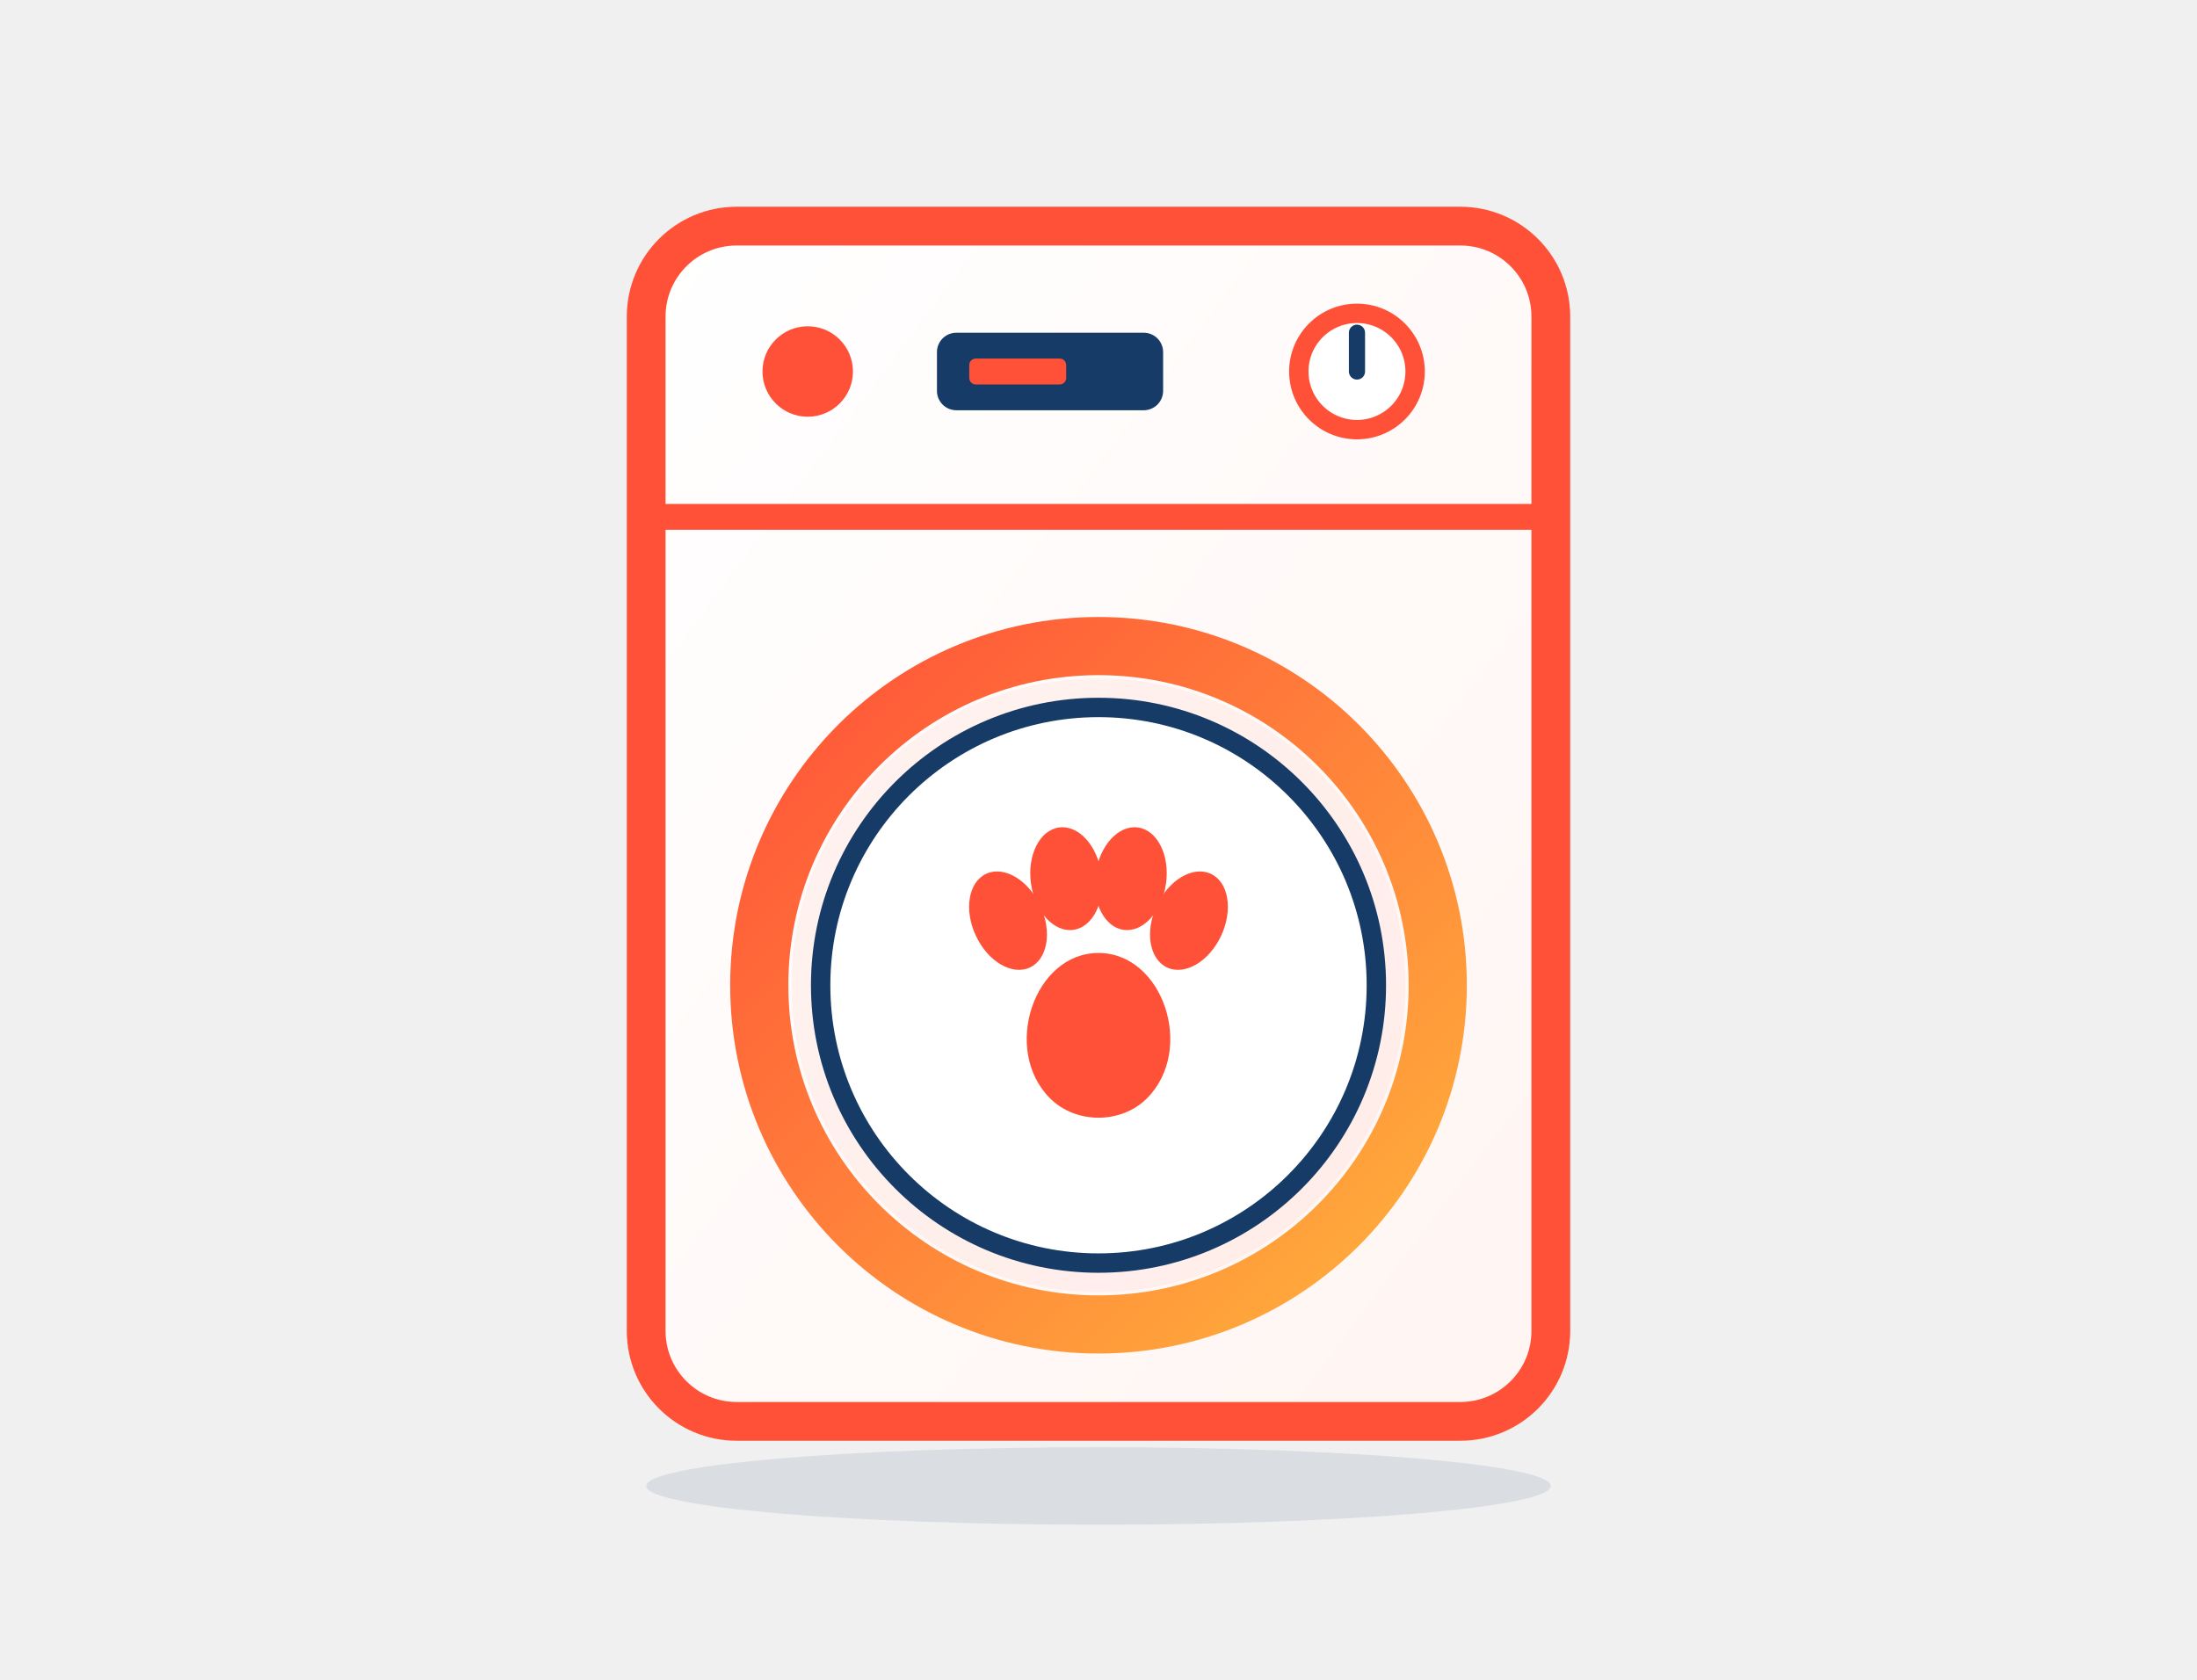
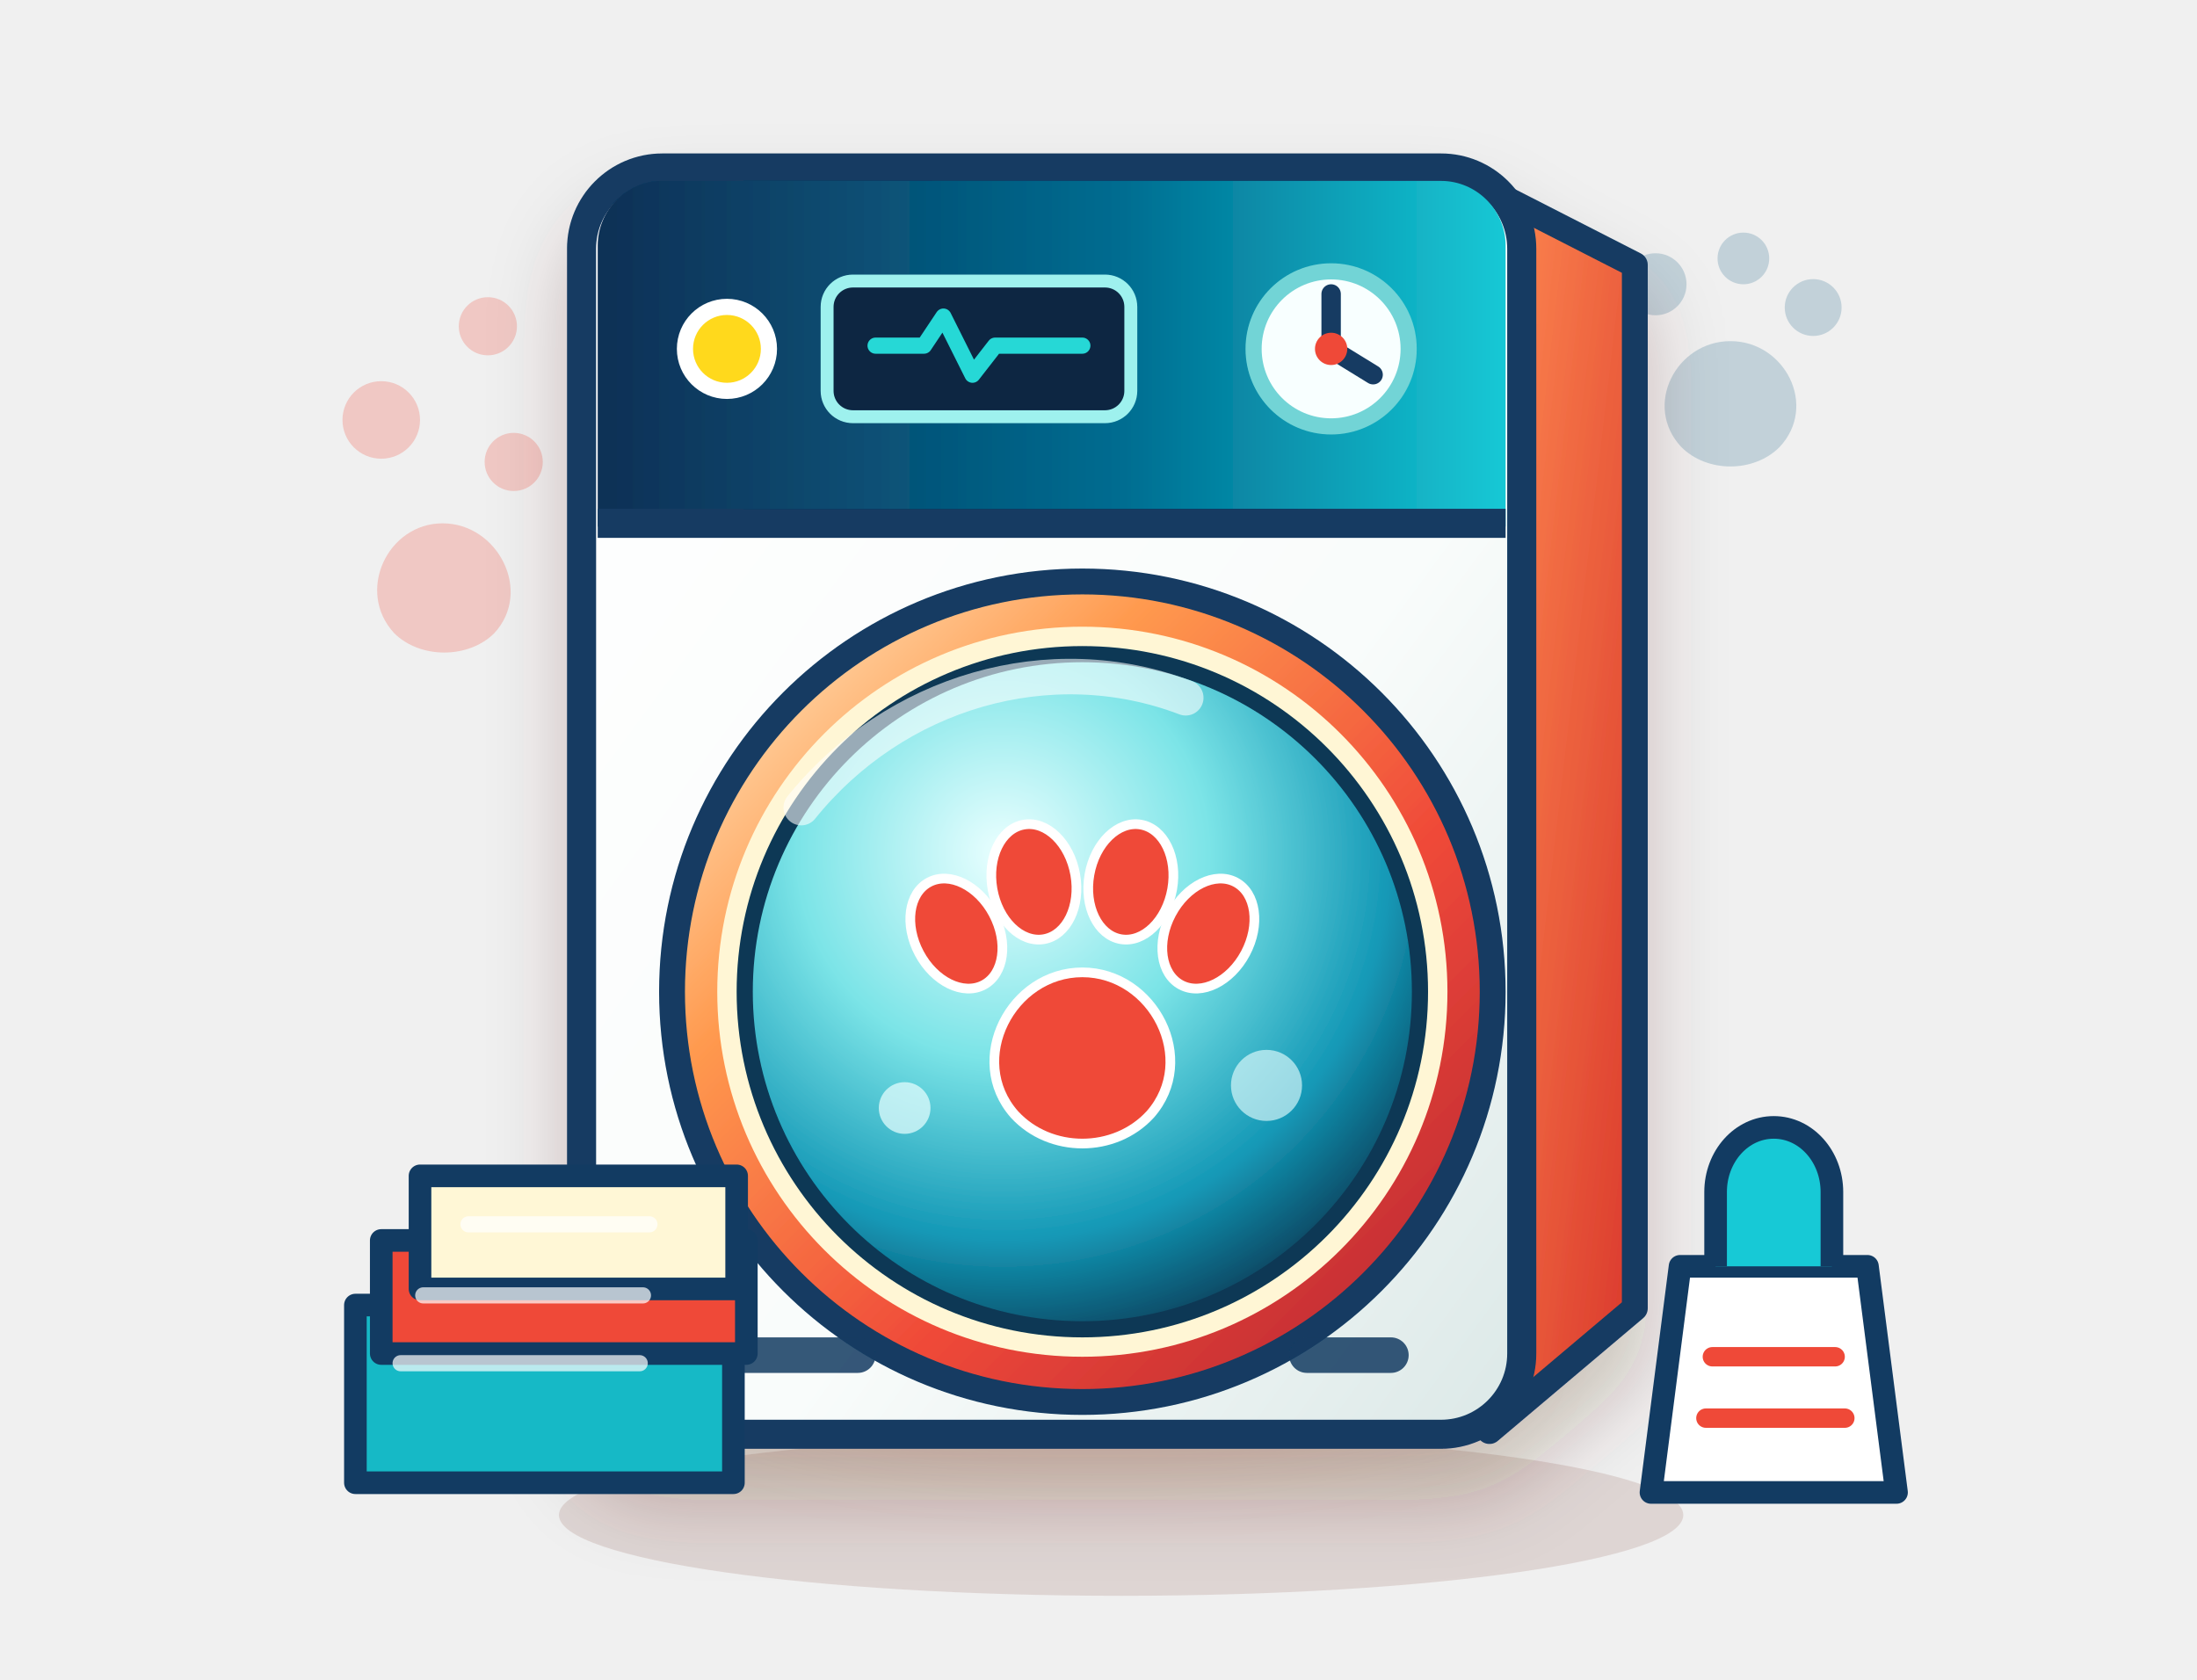
- <svg xmlns="http://www.w3.org/2000/svg" viewBox="0 0 680 520" width="100%" height="100%" aria-label="Icono Lavadora Mascotas">
+ <svg xmlns="http://www.w3.org/2000/svg" viewBox="0 0 680 520" role="img" aria-labelledby="pet-title pet-desc">
  <defs>
-     <linearGradient id="pet-bg" x1="0%" y1="0%" x2="100%" y2="100%">
-       <stop offset="0%" stop-color="#ffffff" />
-       <stop offset="100%" stop-color="#fff5f2" />
+     <linearGradient id="pet-case" x1="0" y1="0" x2="1" y2="1">
+       <stop offset="0" stop-color="#ffffff" />
+       <stop offset="0.6" stop-color="#f9fcfb" />
+       <stop offset="1" stop-color="#dbe8e7" />
    </linearGradient>
-     <linearGradient id="pet-door" x1="0%" y1="0%" x2="100%" y2="100%">
-       <stop offset="0%" stop-color="#ff5138" />
-       <stop offset="100%" stop-color="#ffb23c" />
+     <linearGradient id="pet-side" x1="0" y1="0" x2="1" y2="1">
+       <stop offset="0" stop-color="#ff8b51" />
+       <stop offset="1" stop-color="#d9362b" />
    </linearGradient>
+     <linearGradient id="pet-panel" x1="0" y1="0" x2="1" y2="0">
+       <stop offset="0" stop-color="#102f55" />
+       <stop offset="0.58" stop-color="#006d91" />
+       <stop offset="1" stop-color="#17c9d6" />
+     </linearGradient>
+     <radialGradient id="pet-glass" cx="38%" cy="29%" r="78%">
+       <stop offset="0" stop-color="#eaffff" />
+       <stop offset="0.4" stop-color="#7be4e7" />
+       <stop offset="0.75" stop-color="#1498b6" />
+       <stop offset="1" stop-color="#083954" />
+     </radialGradient>
+     <linearGradient id="pet-ring" x1="0" y1="0" x2="1" y2="1">
+       <stop offset="0" stop-color="#fff7d6" />
+       <stop offset="0.3" stop-color="#ff9a4f" />
+       <stop offset="0.62" stop-color="#ef4938" />
+       <stop offset="1" stop-color="#ae2033" />
+     </linearGradient>
+     <filter id="pet-shadow" x="-30%" y="-30%" width="160%" height="180%">
+       <feDropShadow dx="0" dy="16" stdDeviation="12" flood-color="#4f2418" flood-opacity="0.22" />
+     </filter>
+     <filter id="pet-glow" x="-50%" y="-50%" width="200%" height="200%">
+       <feGaussianBlur stdDeviation="13" />
+     </filter>
  </defs>
-   <ellipse cx="340" cy="460" rx="140" ry="12" fill="#173b67" opacity="0.1" />
-   <rect x="200" y="70" width="280" height="370" rx="28" fill="url(#pet-bg)" stroke="#ff5138" stroke-width="12" />
-   <line x1="200" y1="160" x2="480" y2="160" stroke="#ff5138" stroke-width="8" />
-   <circle cx="250" cy="115" r="14" fill="#ff5138" />
-   <rect x="290" y="103" width="70" height="24" rx="6" fill="#173b67" />
-   <rect x="300" y="111" width="30" height="8" rx="2" fill="#ff5138" />
-   <circle cx="420" cy="115" r="18" fill="#ffffff" stroke="#ff5138" stroke-width="6" />
-   <line x1="420" y1="115" x2="420" y2="103" stroke="#173b67" stroke-width="5" stroke-linecap="round" />
-   <circle cx="340" cy="305" r="105" fill="none" stroke="url(#pet-door)" stroke-width="18" />
-   <circle cx="340" cy="305" r="95" fill="#ff5138" opacity="0.06" />
-   <circle cx="340" cy="305" r="86" fill="#ffffff" stroke="#173b67" stroke-width="6" />
-   <g fill="#ff5138">
-     <path d="M 340 295 C 320 295, 310 325, 325 340 C 333 348, 347 348, 355 340 C 370 325, 360 295, 340 295 Z" />
-     <ellipse cx="312" cy="285" rx="11" ry="16" transform="rotate(-25 312 285)" />
-     <ellipse cx="330" cy="272" rx="11" ry="16" transform="rotate(-8 330 272)" />
-     <ellipse cx="350" cy="272" rx="11" ry="16" transform="rotate(8 350 272)" />
-     <ellipse cx="368" cy="285" rx="11" ry="16" transform="rotate(25 368 285)" />
+   <g fill="#ef4938" opacity="0.24">
+     <circle cx="118" cy="130" r="12" />
+     <circle cx="151" cy="101" r="9" />
+     <circle cx="159" cy="143" r="9" />
+     <path d="M137 162c-17 0-27 21-15 34 8 8 23 8 31 0 12-13 1-34-16-34z" />
  </g>
-   <path d="M280 250 A 80 80 0 0 1 380 240 A 86 86 0 0 0 280 250 Z" fill="#ffffff" opacity="0.8" />
+   <g fill="#0a567f" opacity="0.2" transform="translate(498 72) scale(.8)">
+     <circle cx="18" cy="20" r="12" />
+     <circle cx="52" cy="10" r="10" />
+     <circle cx="79" cy="29" r="11" />
+     <path d="M47 42c-21 0-34 25-19 41 10 10 28 10 38 0 15-16 2-41-19-41z" />
+   </g>
+   <ellipse cx="347" cy="469" rx="174" ry="25" fill="#6f2c20" opacity="0.14" />
+   <ellipse cx="338" cy="420" rx="132" ry="32" fill="#ef4938" opacity="0.12" filter="url(#pet-glow)" />
+   <g filter="url(#pet-shadow)">
+     <path d="M461 59 506 82v323l-45 38z" fill="url(#pet-side)" stroke="#123b62" stroke-width="8" stroke-linejoin="round" />
+     <rect x="180" y="52" width="291" height="392" rx="25" fill="url(#pet-case)" stroke="#123b62" stroke-width="9" />
+     <path d="M185 76c0-11 9-20 20-20h241c11 0 20 9 20 20v87H185z" fill="url(#pet-panel)" />
+     <path d="M185 162h281" stroke="#123b62" stroke-width="9" />
+     <circle cx="225" cy="108" r="13" fill="#ffd91f" stroke="#ffffff" stroke-width="5" />
+     <rect x="256" y="87" width="94" height="42" rx="8" fill="#092643" stroke="#9ef1ee" stroke-width="4" />
+     <path d="M271 107h15l6-9 9 18 7-9h27" fill="none" stroke="#27d8d6" stroke-width="5" stroke-linecap="round" stroke-linejoin="round" />
+     <circle cx="412" cy="108" r="24" fill="#f8ffff" stroke="#72d4d6" stroke-width="5" />
+     <path d="M412 108V91M412 108l13 8" fill="none" stroke="#123b62" stroke-width="6" stroke-linecap="round" />
+     <circle cx="412" cy="108" r="5" fill="#ef4938" />
+     <circle cx="335" cy="307" r="127" fill="url(#pet-ring)" stroke="#123b62" stroke-width="8" />
+     <circle cx="335" cy="307" r="110" fill="#0b3854" stroke="#fff6d5" stroke-width="6" />
+     <circle cx="335" cy="307" r="102" fill="url(#pet-glass)" />
+     <g fill="#ef4938" stroke="#ffffff" stroke-width="3">
+       <path d="M335 301c-22 0-36 27-21 44 11 12 31 12 42 0 15-17 1-44-21-44z" />
+       <ellipse cx="296" cy="289" rx="13" ry="18" transform="rotate(-28 296 289)" />
+       <ellipse cx="320" cy="273" rx="13" ry="18" transform="rotate(-10 320 273)" />
+       <ellipse cx="350" cy="273" rx="13" ry="18" transform="rotate(10 350 273)" />
+       <ellipse cx="374" cy="289" rx="13" ry="18" transform="rotate(28 374 289)" />
+     </g>
+     <path d="M248 250c29-36 77-50 119-34" fill="none" stroke="#ffffff" stroke-width="11" stroke-linecap="round" opacity="0.58" />
+     <circle cx="280" cy="343" r="8" fill="#eaffff" opacity="0.7" />
+     <circle cx="392" cy="336" r="11" fill="#eaffff" opacity="0.62" />
+     <rect x="216" y="414" width="55" height="11" rx="5.5" fill="#123b62" opacity="0.85" />
+     <rect x="399" y="414" width="37" height="11" rx="5.5" fill="#123b62" opacity="0.85" />
+   </g>
+   <g transform="translate(96 354)">
+     <path d="M14 50h117v55H14z" fill="#16b9c6" stroke="#123b62" stroke-width="7" stroke-linejoin="round" />
+     <path d="M22 30h113v35H22z" fill="#ef4938" stroke="#123b62" stroke-width="7" stroke-linejoin="round" />
+     <path d="M34 10h98v35H34z" fill="#fff7d6" stroke="#123b62" stroke-width="7" stroke-linejoin="round" />
+     <path d="M49 25h56M35 47h68M28 68h74" stroke="#ffffff" stroke-width="5" stroke-linecap="round" opacity="0.7" />
+   </g>
+   <g transform="translate(510 357)">
+     <path d="M10 35h58l9 70H1z" fill="#ffffff" stroke="#123b62" stroke-width="7" stroke-linejoin="round" />
+     <path d="M21 35V12c0-11 8-20 18-20s18 9 18 20v23" fill="#17c9d6" stroke="#123b62" stroke-width="7" />
+     <path d="M20 63h38M18 82h43" stroke="#ef4938" stroke-width="6" stroke-linecap="round" />
+   </g>
</svg>
